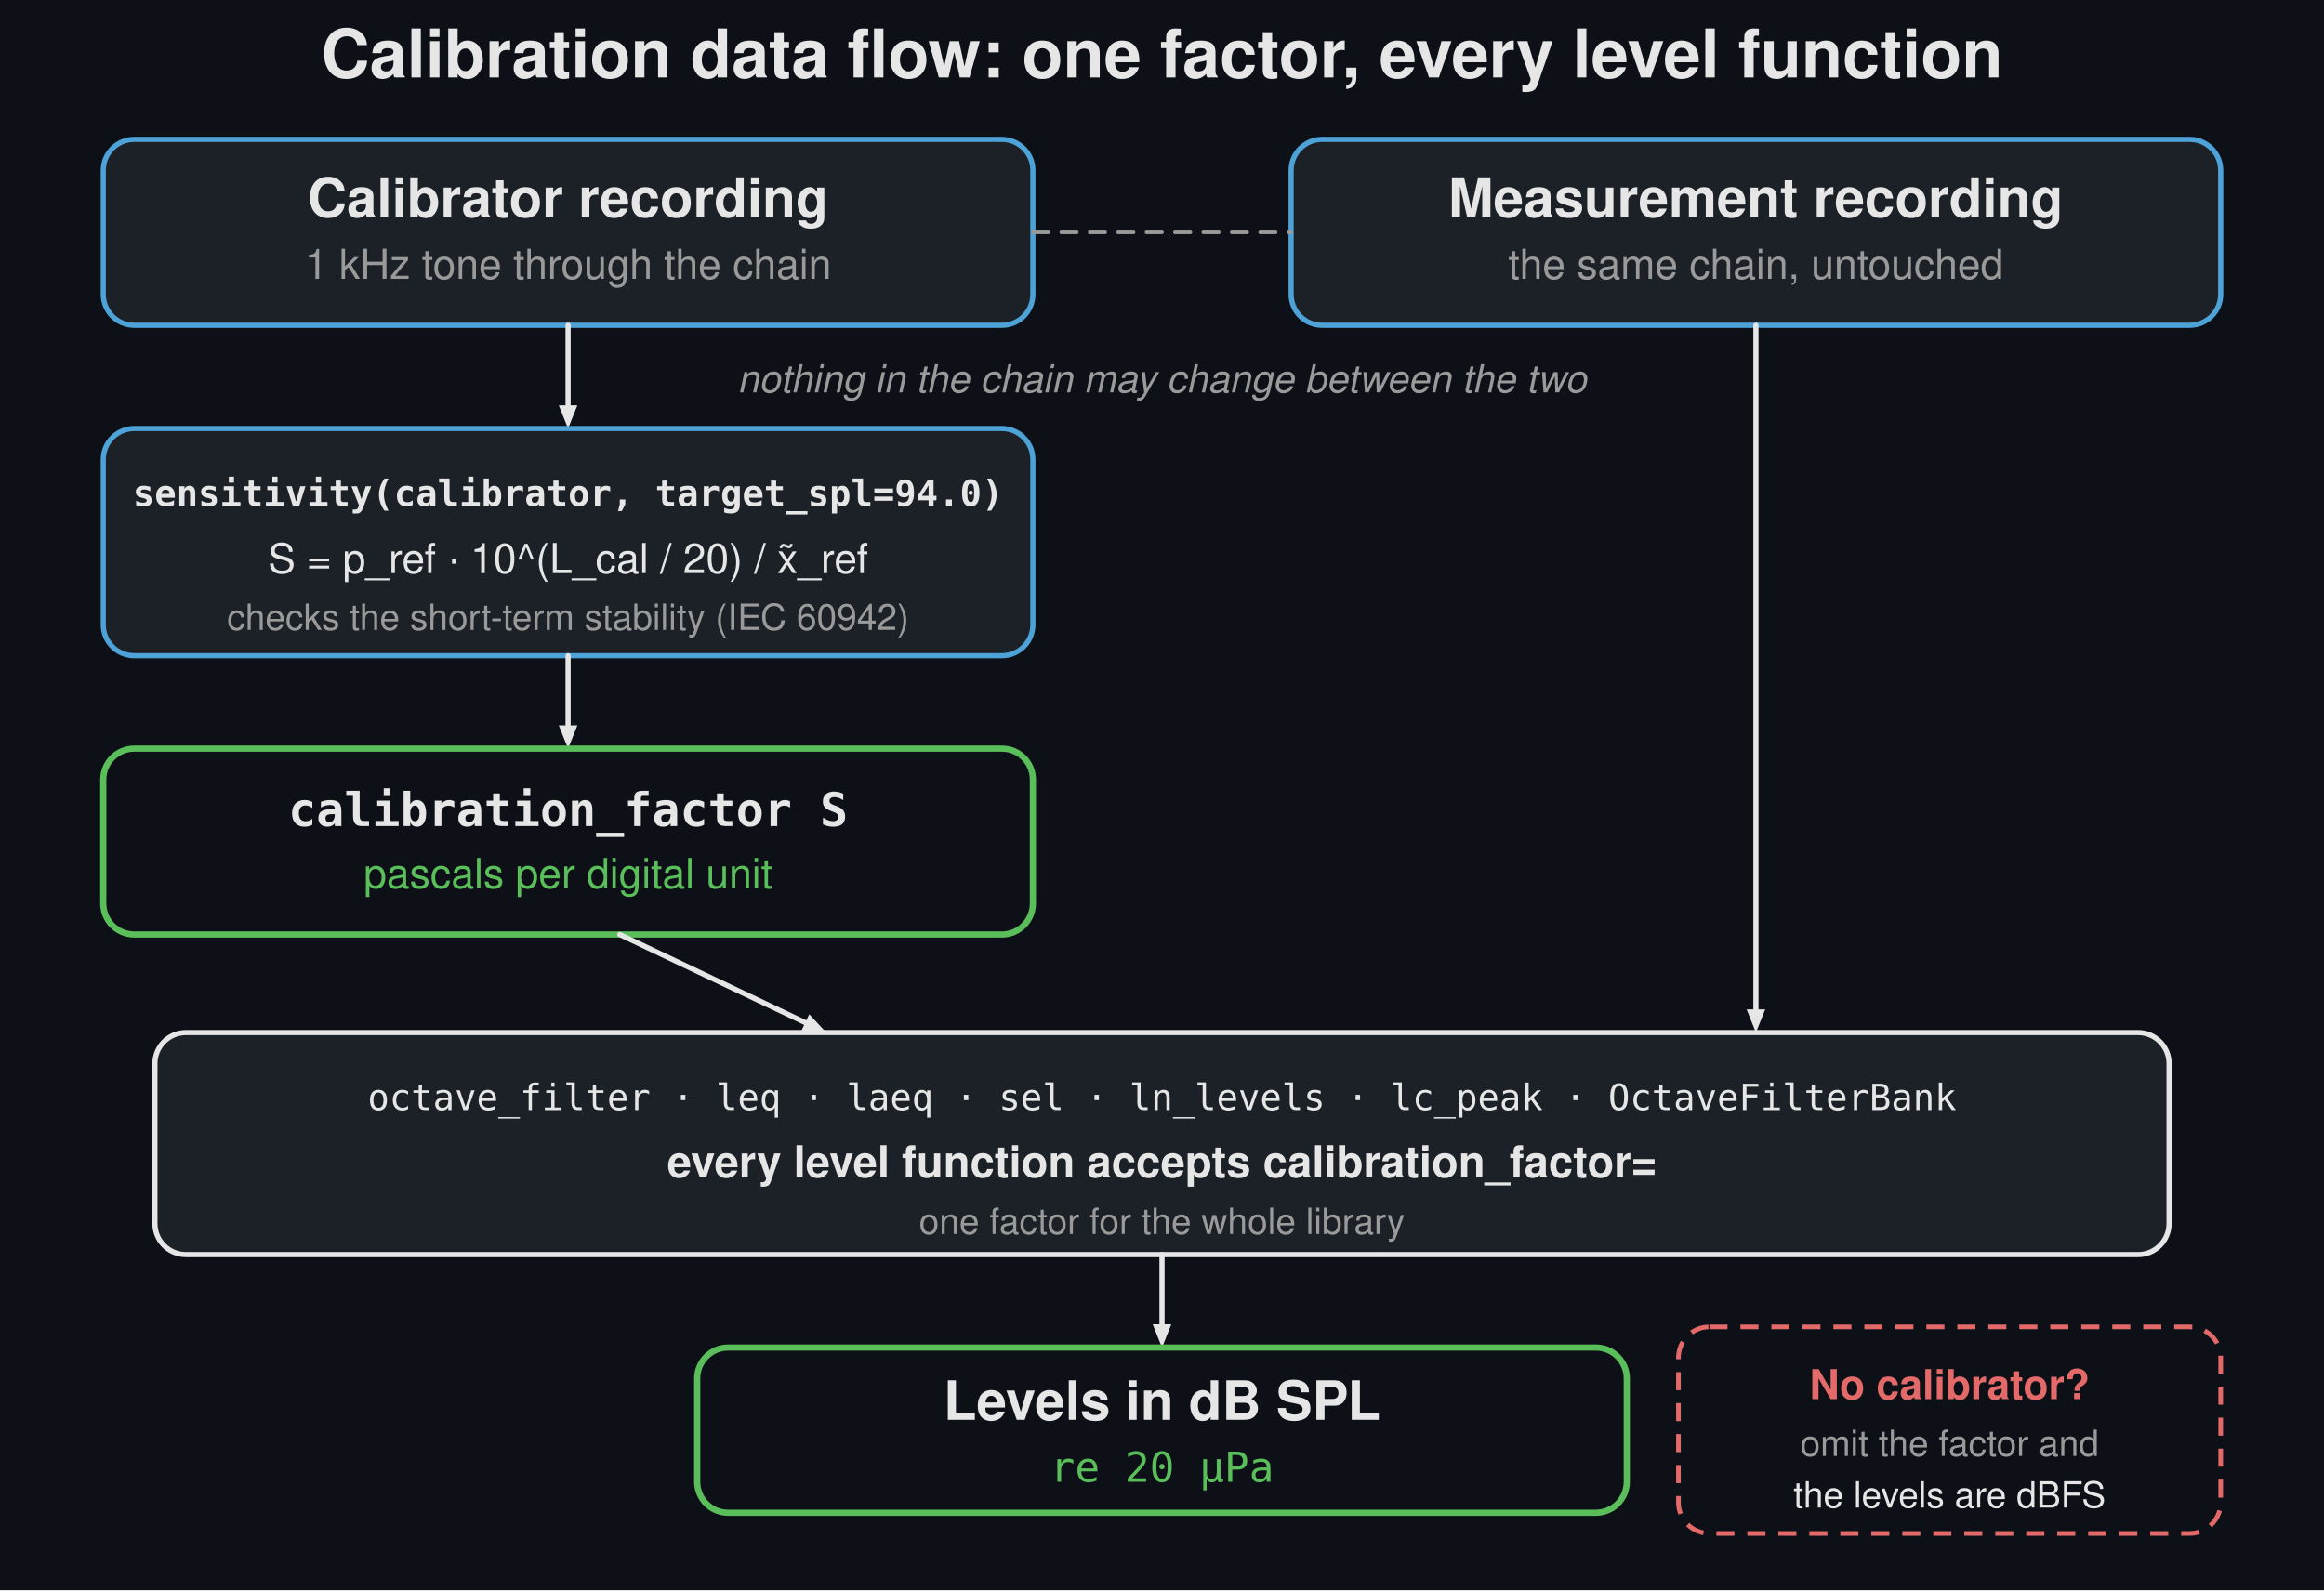
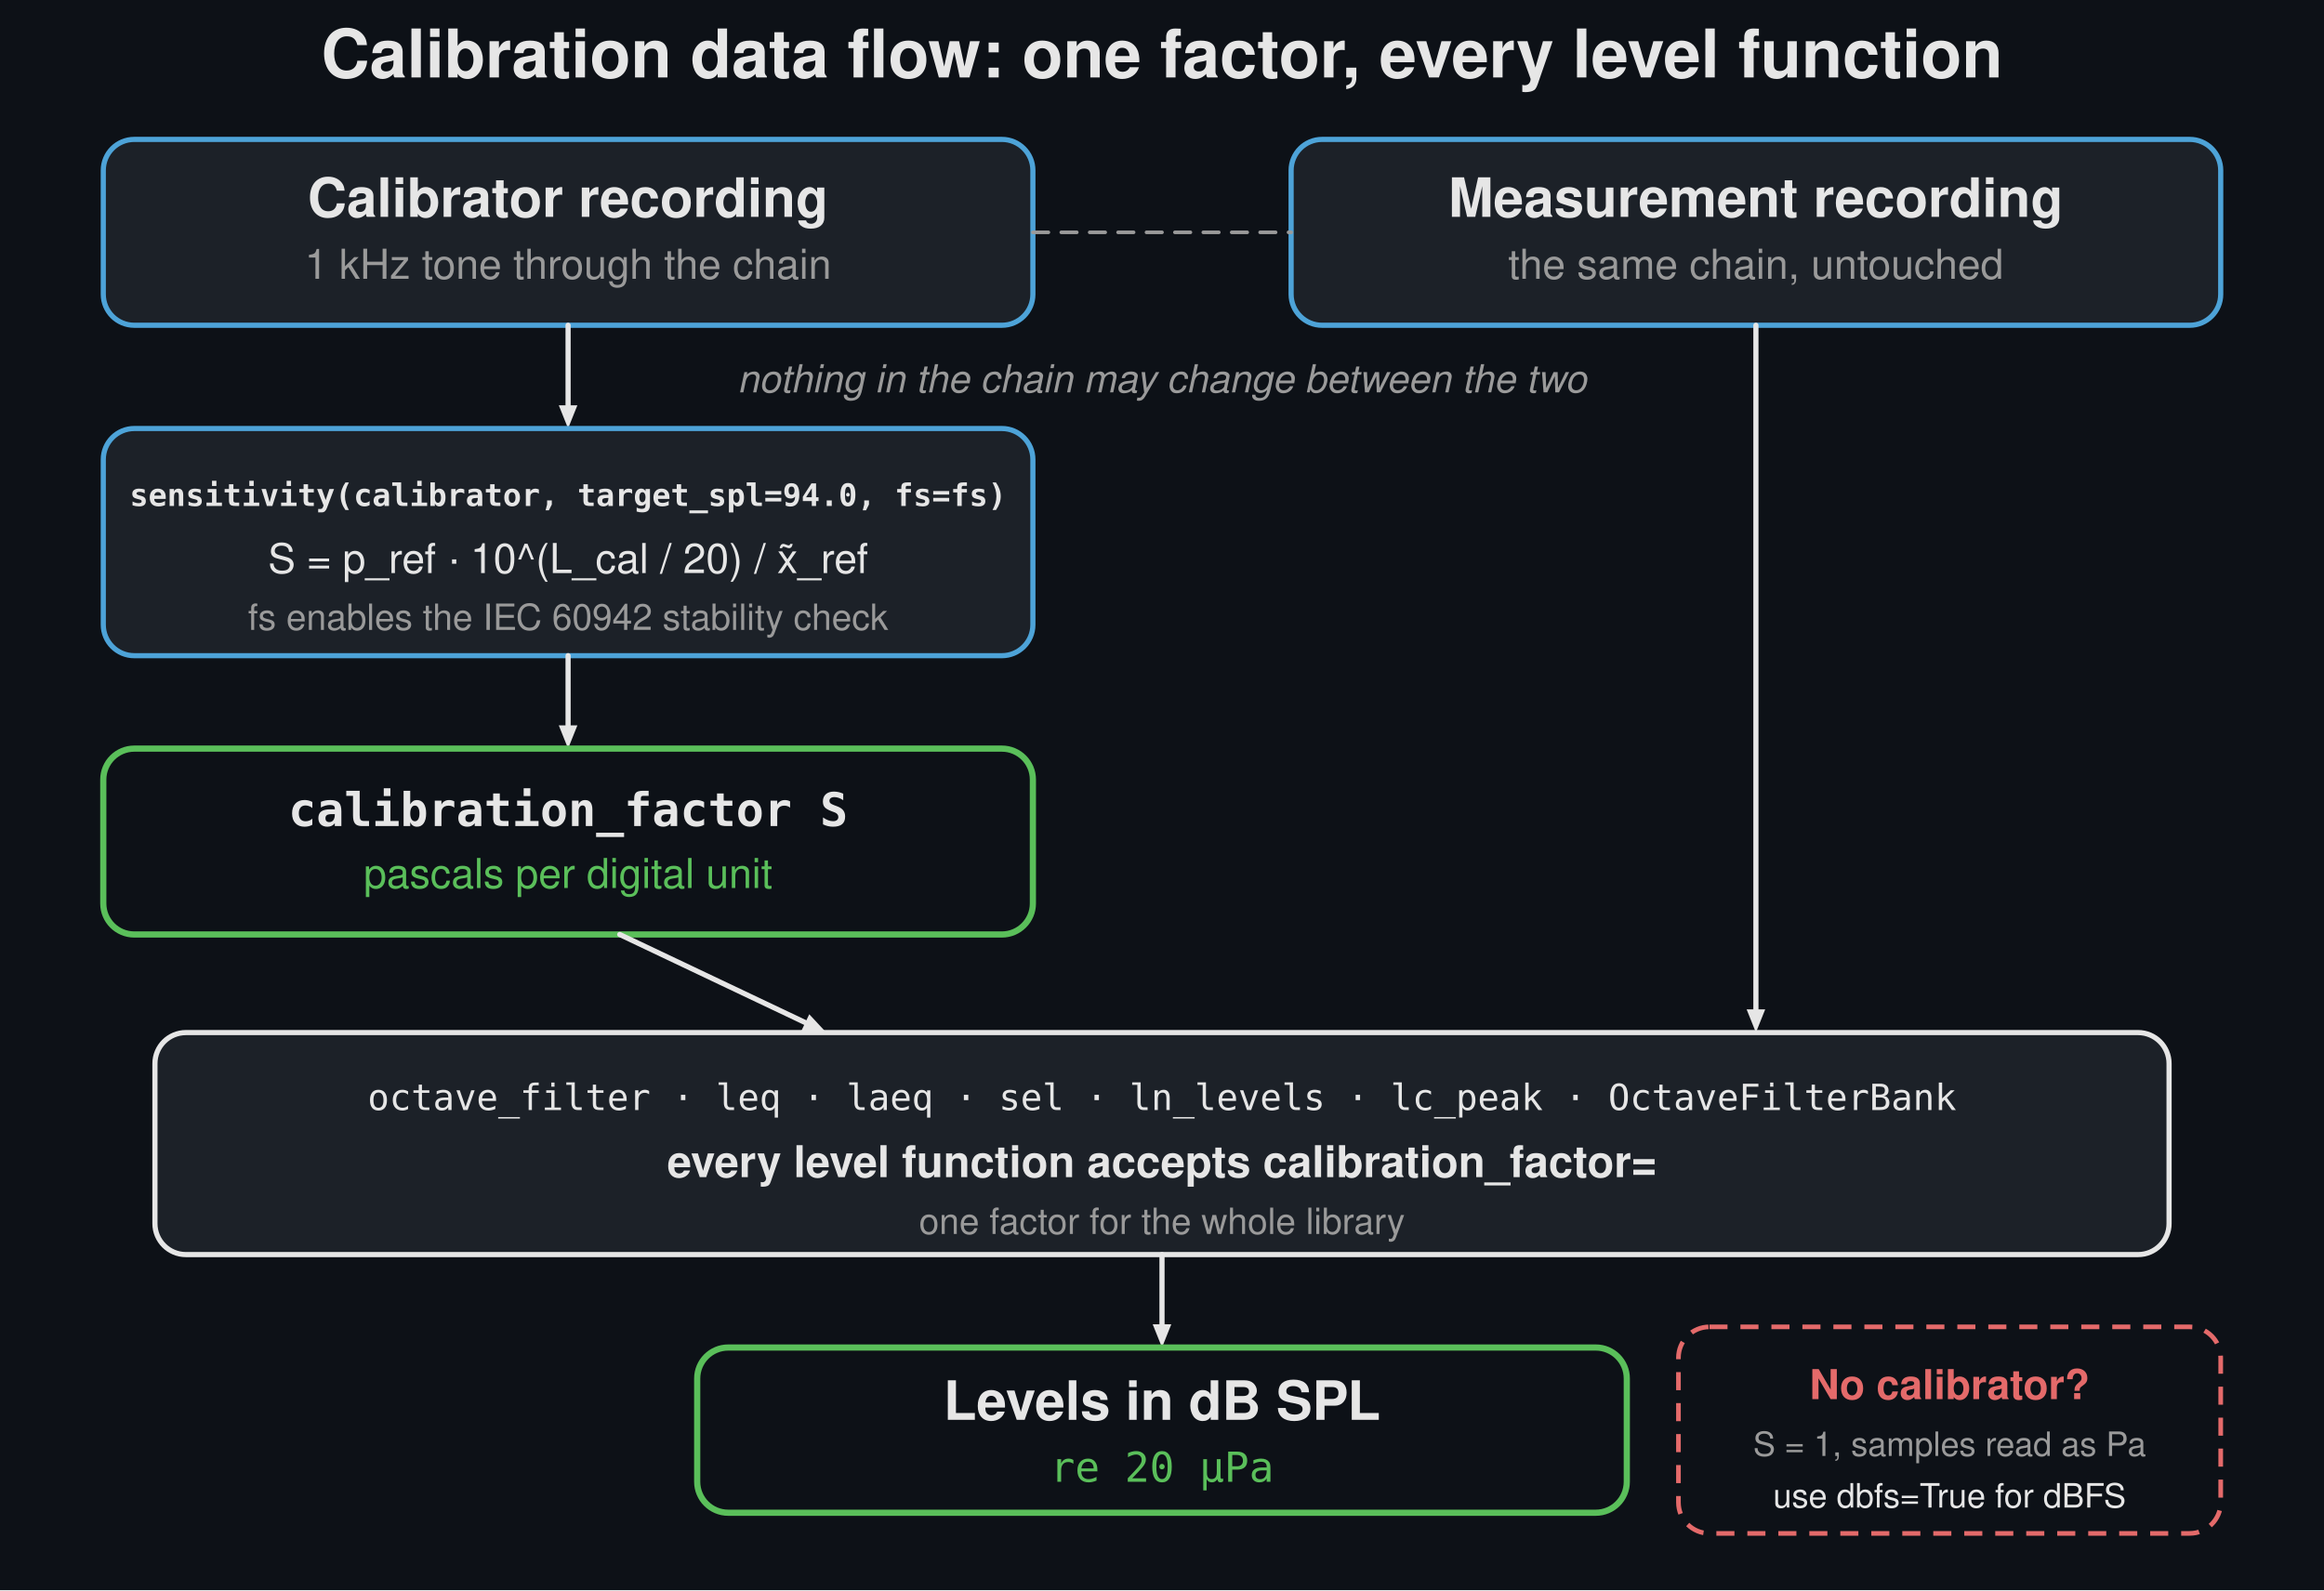
<svg xmlns="http://www.w3.org/2000/svg" width="900" height="616" viewBox="0 0 900 616">
  <rect width="900" height="616" fill="#0d1117" />
  <text x="450.0" y="30" font-family="Segoe UI, Helvetica, Arial, sans-serif" font-size="26" font-weight="600" fill="#e6e6e6" text-anchor="middle">Calibration data flow: one factor, every level function</text>
  <rect x="40.0" y="54" width="360" height="72" rx="12" fill="#1c2128" stroke="#4da3d8" stroke-width="2" />
  <text x="220.0" y="84" font-family="Segoe UI, Helvetica, Arial, sans-serif" font-size="21" fill="#e6e6e6" text-anchor="middle" font-weight="600">Calibrator recording</text>
  <text x="220.0" y="108" font-family="Segoe UI, Helvetica, Arial, sans-serif" font-size="16" fill="#9a9a9a" text-anchor="middle">1 kHz tone through the chain</text>
  <rect x="500.0" y="54" width="360" height="72" rx="12" fill="#1c2128" stroke="#4da3d8" stroke-width="2" />
  <text x="680.0" y="84" font-family="Segoe UI, Helvetica, Arial, sans-serif" font-size="21" fill="#e6e6e6" text-anchor="middle" font-weight="600">Measurement recording</text>
  <text x="680.0" y="108" font-family="Segoe UI, Helvetica, Arial, sans-serif" font-size="16" fill="#9a9a9a" text-anchor="middle">the same chain, untouched</text>
  <line x1="400" y1="90" x2="500" y2="90" stroke="#9a9a9a" stroke-width="1.4" stroke-dasharray="6,5" stroke-linecap="round" />
  <text x="450" y="152" font-family="Segoe UI, Helvetica, Arial, sans-serif" font-size="15" fill="#9a9a9a" text-anchor="middle" font-style="italic">nothing in the chain may change between the two</text>
  <line x1="220" y1="126" x2="220.0" y2="157.0" stroke="#e6e6e6" stroke-width="2.0" stroke-linecap="round" />
  <path d="M 220.0 166.0 L 216.4 157.0 L 223.6 157.0 Z" fill="#e6e6e6" stroke="none" stroke-width="1.5" stroke-linejoin="round" />
  <rect x="40" y="166" width="360" height="88" rx="12" fill="#1c2128" stroke="#4da3d8" stroke-width="2" />
-   <text x="220" y="196" font-family="Consolas, Menlo, monospace" font-size="14" fill="#e6e6e6" text-anchor="middle" font-weight="600">sensitivity(calibrator, target_spl=94.0)</text>
+   <text x="220" y="196" font-family="Consolas, Menlo, monospace" font-size="12" fill="#e6e6e6" text-anchor="middle" font-weight="600">sensitivity(calibrator, target_spl=94.0, fs=fs)</text>
  <text x="220" y="222" font-family="Segoe UI, Helvetica, Arial, sans-serif" font-size="16" fill="#e6e6e6" text-anchor="middle">S = p_ref · 10^(L_cal / 20) / x̃_ref</text>
-   <text x="220" y="244" font-family="Segoe UI, Helvetica, Arial, sans-serif" font-size="14" fill="#9a9a9a" text-anchor="middle">checks the short-term stability (IEC 60942)</text>
+   <text x="220" y="244" font-family="Segoe UI, Helvetica, Arial, sans-serif" font-size="14" fill="#9a9a9a" text-anchor="middle">fs enables the IEC 60942 stability check</text>
  <line x1="220" y1="254" x2="220.0" y2="281.0" stroke="#e6e6e6" stroke-width="2.0" stroke-linecap="round" />
  <path d="M 220.0 290.0 L 216.4 281.0 L 223.6 281.0 Z" fill="#e6e6e6" stroke="none" stroke-width="1.5" stroke-linejoin="round" />
  <rect x="40" y="290" width="360" height="72" rx="12" fill="none" stroke="#5abf5a" stroke-width="2.4" />
  <text x="220" y="320" font-family="Consolas, Menlo, monospace" font-size="18" fill="#e6e6e6" text-anchor="middle" font-weight="600">calibration_factor  S</text>
  <text x="220" y="344" font-family="Segoe UI, Helvetica, Arial, sans-serif" font-size="16" fill="#5abf5a" text-anchor="middle">pascals per digital unit</text>
  <line x1="240" y1="362" x2="311.871" y2="396.138" stroke="#e6e6e6" stroke-width="2.0" stroke-linecap="round" />
  <path d="M 320.0 400.0 L 310.3 399.4 L 313.4 392.9 Z" fill="#e6e6e6" stroke="none" stroke-width="1.5" stroke-linejoin="round" />
  <line x1="680" y1="126" x2="680.0" y2="391.0" stroke="#e6e6e6" stroke-width="2.0" stroke-linecap="round" />
  <path d="M 680.0 400.0 L 676.4 391.0 L 683.6 391.0 Z" fill="#e6e6e6" stroke="none" stroke-width="1.5" stroke-linejoin="round" />
  <rect x="60" y="400" width="780" height="86" rx="12" fill="#1c2128" stroke="#e6e6e6" stroke-width="2" />
  <text x="450" y="430" font-family="Consolas, Menlo, monospace" font-size="14" fill="#e6e6e6" text-anchor="middle">octave_filter · leq · laeq · sel · ln_levels · lc_peak · OctaveFilterBank</text>
  <text x="450" y="456" font-family="Segoe UI, Helvetica, Arial, sans-serif" font-size="17" fill="#e6e6e6" text-anchor="middle" font-weight="600">every level function accepts calibration_factor=</text>
  <text x="450" y="478" font-family="Segoe UI, Helvetica, Arial, sans-serif" font-size="14" fill="#9a9a9a" text-anchor="middle">one factor for the whole library</text>
  <line x1="450" y1="486" x2="450.0" y2="513.0" stroke="#e6e6e6" stroke-width="2.0" stroke-linecap="round" />
  <path d="M 450.0 522.0 L 446.4 513.0 L 453.6 513.0 Z" fill="#e6e6e6" stroke="none" stroke-width="1.5" stroke-linejoin="round" />
  <rect x="270" y="522" width="360" height="64" rx="12" fill="none" stroke="#5abf5a" stroke-width="2.4" />
  <text x="450" y="550" font-family="Segoe UI, Helvetica, Arial, sans-serif" font-size="21" fill="#e6e6e6" text-anchor="middle" font-weight="600">Levels in dB SPL</text>
  <text x="450" y="574" font-family="Consolas, Menlo, monospace" font-size="16" fill="#5abf5a" text-anchor="middle">re 20 µPa</text>
  <rect x="650" y="514" width="210" height="80" rx="12" fill="none" stroke="#e46a6a" stroke-width="1.8" stroke-dasharray="7,5" />
  <text x="755" y="542" font-family="Segoe UI, Helvetica, Arial, sans-serif" font-size="16" fill="#e46a6a" text-anchor="middle" font-weight="600">No calibrator?</text>
-   <text x="755" y="564" font-family="Segoe UI, Helvetica, Arial, sans-serif" font-size="14" fill="#9a9a9a" text-anchor="middle">omit the factor and</text>
-   <text x="755" y="584" font-family="Segoe UI, Helvetica, Arial, sans-serif" font-size="14" fill="#e6e6e6" text-anchor="middle">the levels are dBFS</text>
+   <text x="755" y="564" font-family="Segoe UI, Helvetica, Arial, sans-serif" font-size="13" fill="#9a9a9a" text-anchor="middle">S = 1, samples read as Pa</text>
+   <text x="755" y="584" font-family="Segoe UI, Helvetica, Arial, sans-serif" font-size="13" fill="#e6e6e6" text-anchor="middle">use dbfs=True for dBFS</text>
</svg>
